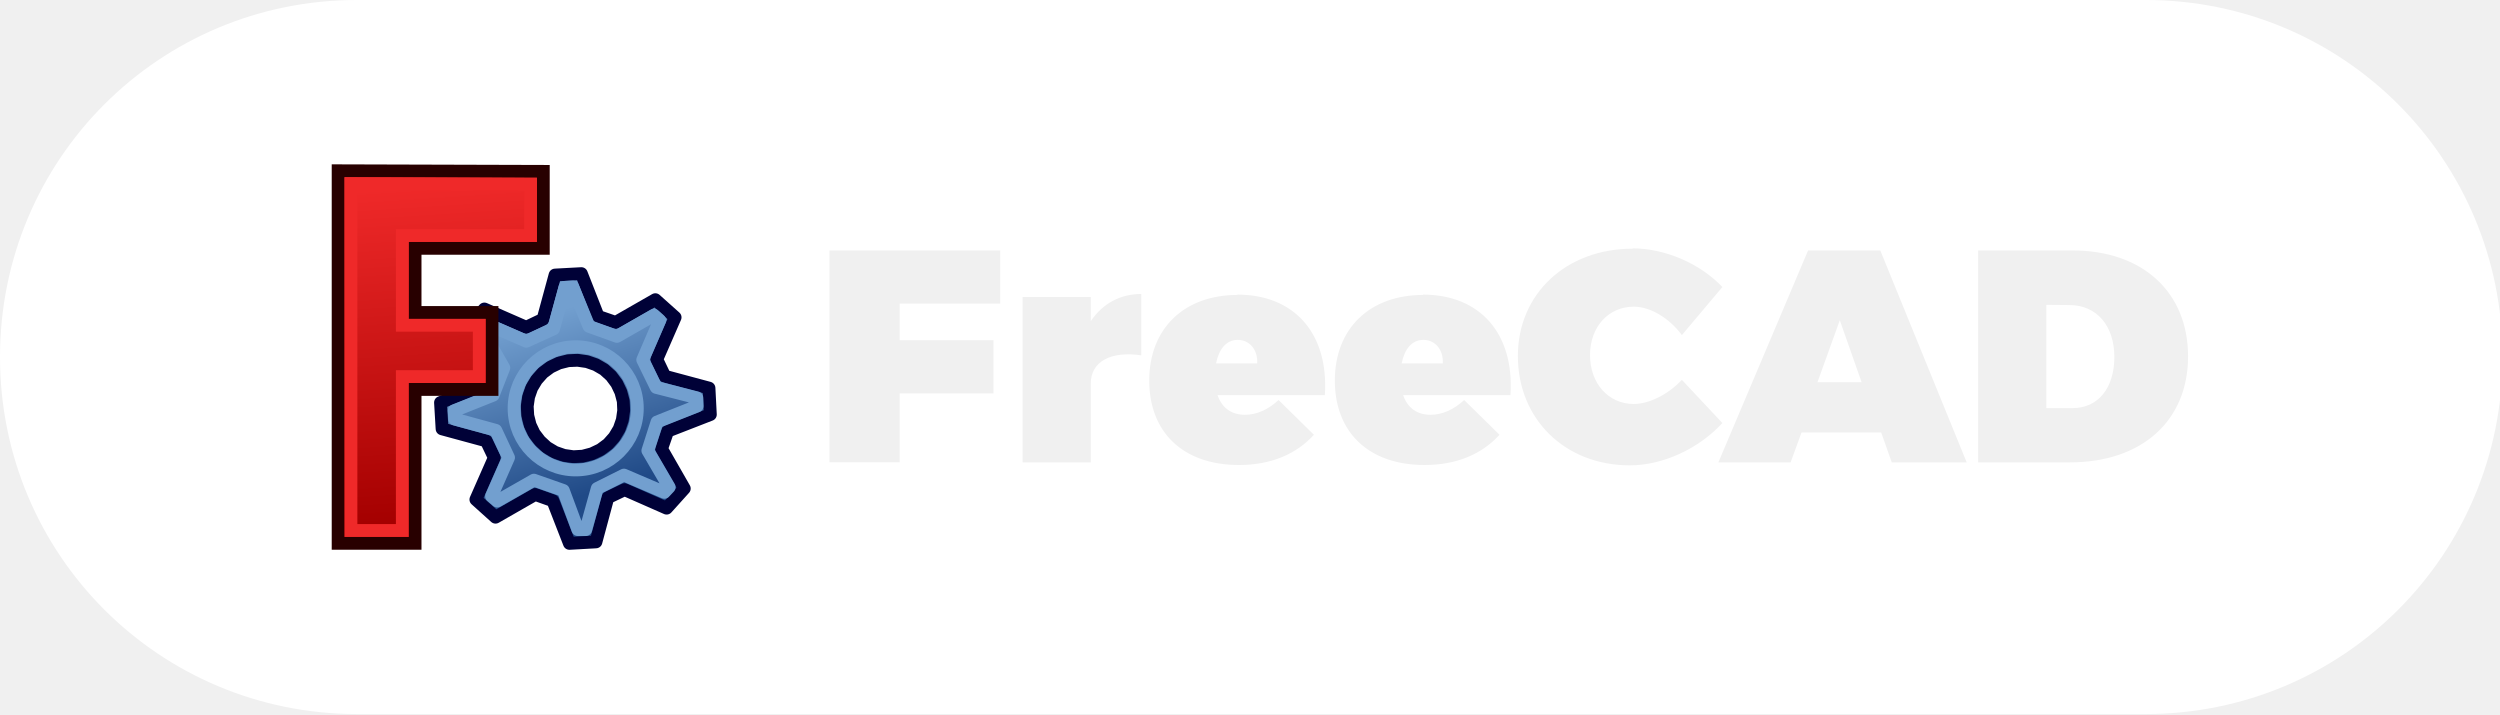
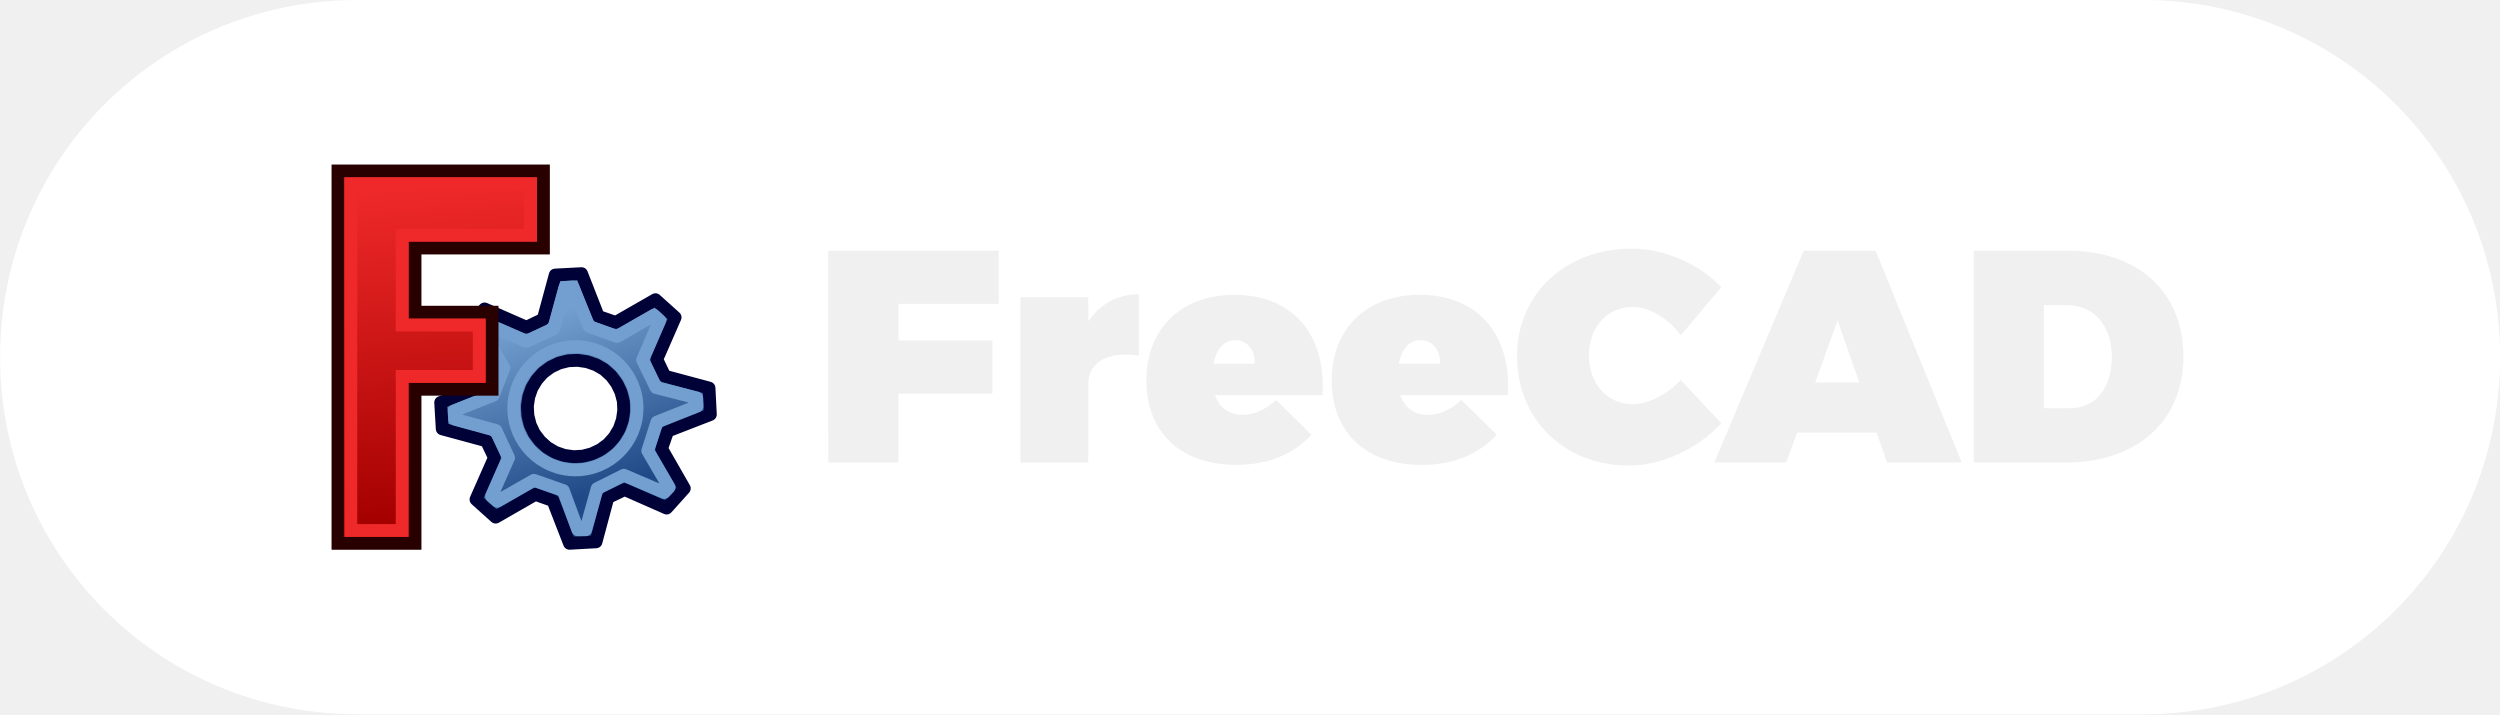
<svg xmlns="http://www.w3.org/2000/svg" width="140" height="40" version="1.1" viewBox="0 0 37.042 10.583">
  <defs>
-     <linearGradient id="b" x1="-147" x2="-157" y1="58.3" y2="26.5" gradientTransform="matrix(.0817 0 0 .0817 20.9 2.5)" gradientUnits="userSpaceOnUse">
+     <linearGradient id="linearGradient954" x1="-146.74" x2="-157.32" y1="58.262" y2="26.521" gradientTransform="matrix(6.9077,0,0,6.9077,-4100,1055.2)" gradientUnits="userSpaceOnUse">
      <stop stop-color="#204a87" offset="0" />
      <stop stop-color="#729fcf" offset="1" />
    </linearGradient>
-     <linearGradient id="a" x1="-207" x2="-211" y1="68.8" y2="7.71" gradientTransform="matrix(.0809 0 0 .0809 22.6 2.19)" gradientUnits="userSpaceOnUse">
+     <linearGradient id="linearGradient956" x1="-206.7" x2="-211.4" y1="68.842" y2="7.711" gradientTransform="matrix(6.843,0,0,6.843,-3961.1,1029.7)" gradientUnits="userSpaceOnUse">
      <stop stop-color="#a40000" offset="0" />
      <stop stop-color="#ef2929" offset="1" />
    </linearGradient>
  </defs>
-   <path d="m5.29-3.28e-4c-2.93 0-5.29 2.36-5.29 5.29 0 2.93 2.36 5.29 5.29 5.29h26.5c2.93 0 5.29-2.36 5.29-5.29 0-2.93-2.36-5.29-5.29-5.29zm18.9 3.68c0.479 0 1 0.224 1.33 0.573l-0.6 0.712c-0.188-0.255-0.47-0.421-0.712-0.421-0.376 0-0.649 0.3-0.649 0.717 0 0.421 0.273 0.725 0.649 0.725 0.224 0 0.506-0.139 0.712-0.358l0.6 0.64c-0.349 0.381-0.882 0.627-1.37 0.627-0.963 0-1.66-0.685-1.66-1.62 0-0.922 0.716-1.59 1.7-1.59zm-11.9 0.031h2.53v0.788h-1.49v0.542h1.39v0.788h-1.39v1.02h-1.04zm14.5 0h1.07l1.28 3.14h-1.11l-0.157-0.443h-1.18l-0.162 0.443h-1.07zm2.52 0h1.4c1.03 0 1.71 0.613 1.71 1.57 0 0.954-0.685 1.57-1.75 1.57h-1.36zm-12.4 0.645v0.909c-0.452-0.067-0.748 0.094-0.748 0.416v1.17h-1.01v-2.45h1.01v0.358c0.17-0.255 0.43-0.403 0.748-0.403zm1.42 0.009c0.855 0 1.36 0.582 1.3 1.49h-1.59c0.067 0.193 0.21 0.291 0.407 0.291 0.17 0 0.345-0.076 0.497-0.219l0.524 0.515c-0.26 0.287-0.636 0.448-1.11 0.448-0.837 0-1.33-0.493-1.33-1.25 0-0.775 0.519-1.27 1.31-1.27zm2.75 0c0.855 0 1.36 0.582 1.3 1.49h-1.59c0.067 0.193 0.21 0.291 0.407 0.291 0.17 0 0.345-0.076 0.497-0.219l0.524 0.515c-0.26 0.287-0.636 0.448-1.11 0.448-0.837 0-1.33-0.493-1.33-1.25 0-0.775 0.519-1.27 1.31-1.27zm9.24 0.152v1.53h0.39c0.376 0 0.618-0.296 0.618-0.757 0-0.466-0.264-0.77-0.667-0.77zm-3.06 0.228-0.331 0.918h0.654zm-8.92 0.291c-0.175 0-0.282 0.144-0.322 0.349h0.609c0.013-0.201-0.112-0.349-0.287-0.349zm2.75 0c-0.175 0-0.282 0.144-0.322 0.349h0.609c0.013-0.201-0.112-0.349-0.287-0.349z" fill="#fff" stroke-width=".891" style="paint-order:normal" />
-   <g stroke-linecap="round" stroke-linejoin="round" stroke-width=".19">
-     <path d="m9.71 4.44-0.588 0.337-0.26-0.09-0.248-0.633-0.39 0.021-0.178 0.655-0.249 0.119-0.62-0.271-0.262 0.291 0.337 0.588-0.092 0.259-0.633 0.248 0.023 0.39 0.655 0.178 0.119 0.249-0.273 0.62 0.291 0.262 0.588-0.337 0.261 0.093 0.246 0.632 0.393-0.022 0.176-0.655 0.249-0.119 0.622 0.274 0.262-0.291-0.337-0.588 0.091-0.262 0.632-0.246-0.02-0.392-0.655-0.176-0.119-0.249 0.272-0.623zm-0.881 0.964 0.121 0.07 0.105 0.095 0.084 0.113 0.06 0.126 0.036 0.136 0.006 0.139-0.02 0.139-0.046 0.132-0.073 0.122-0.092 0.103-0.113 0.084-0.126 0.06l-0.136 0.036-0.14 0.008-0.139-0.02-0.132-0.046-0.122-0.073-0.102-0.094-0.085-0.111-0.06-0.126-0.035-0.138-0.008-0.14 0.02-0.139 0.046-0.132 0.072-0.12 0.093-0.105 0.113-0.084 0.126-0.06 0.138-0.035 0.139-0.006 0.139 0.02 0.132 0.046z" fill="url(#b)" fill-rule="evenodd" stroke="#000137" />
-     <path d="m9.69 4.67-0.549 0.314-0.414-0.149-0.241-0.583-0.116 0.006-0.168 0.614-0.404 0.184-0.572-0.249-0.077 0.088 0.316 0.555-0.158 0.405-0.577 0.23 0.007 0.124 0.609 0.167 0.189 0.404-0.252 0.571 0.085 0.073 0.543-0.31 0.436 0.153 0.215 0.58h0.117l0.17-0.61 0.396-0.198 0.598 0.256 0.072-0.077-0.316-0.541 0.136-0.425 0.594-0.236-0.004-0.122-0.602-0.154-0.2-0.409 0.252-0.585z" fill="none" stroke="#729fcf" />
-     <circle cx="8.53" cy="6.05" r=".913" fill="none" stroke="#729fcf" stroke-dashoffset="6" />
+   <g transform="matrix(.73278 0 0 .73278 -282.07 -84.832)" stroke-width="1.413">
+     <g transform="matrix(.85156 0 0 .85156 56.981 19.2)">
+       <path d="m393.6 113.4c-4.698 0-8.48 3.782-8.48 8.48 0 4.698 3.782 8.48 8.48 8.48h42.401c4.698 0 8.48-3.782 8.48-8.48 0-4.698-3.782-8.48-8.48-8.48zm30.264 5.904c0.768 0 1.608 0.359 2.124 0.918l-0.961 1.141c-0.301-0.409-0.753-0.675-1.141-0.675-0.603 0-1.041 0.481-1.041 1.148 0 0.674 0.438 1.162 1.041 1.162 0.359 0 0.811-0.222 1.141-0.574l0.961 1.026c-0.56 0.61-1.413 1.005-2.188 1.005-1.542 0-2.662-1.098-2.662-2.597 0-1.478 1.148-2.554 2.726-2.554zm-19.08 0.05h4.047v1.262h-2.382v0.869h2.232v1.262h-2.232v1.636h-1.664zm23.161 0h1.708l2.045 5.029h-1.772l-0.251-0.711h-1.887l-0.259 0.711h-1.707zm4.038 0h2.246c1.657 0 2.733 0.983 2.733 2.511 0 1.528-1.098 2.518-2.798 2.518h-2.181zm-19.825 1.033v1.456c-0.725-0.108-1.198 0.151-1.198 0.667v1.873h-1.614v-3.924h1.614v0.574c0.273-0.409 0.689-0.646 1.198-0.646zm2.275 0.014c1.37 0 2.174 0.932 2.088 2.382h-2.554c0.108 0.308 0.337 0.466 0.653 0.466 0.273 0 0.552-0.122 0.796-0.352l0.84 0.825c-0.416 0.459-1.019 0.717-1.78 0.717-1.342 0-2.138-0.789-2.138-2.002 0-1.241 0.832-2.037 2.095-2.037zm4.4 0c1.37 0 2.174 0.932 2.088 2.382h-2.554c0.108 0.308 0.337 0.466 0.653 0.466 0.273 0 0.552-0.122 0.796-0.352l0.84 0.825c-0.416 0.459-1.019 0.717-1.78 0.717-1.342 0-2.138-0.789-2.138-2.002 0-1.241 0.832-2.037 2.095-2.037zm14.815 0.244v2.447h0.624c0.603 0 0.99-0.474 0.99-1.213 0-0.746-0.423-1.234-1.069-1.234zm-4.899 0.366-0.531 1.471h1.048zm-14.301 0.466c-0.28 0-0.452 0.23-0.517 0.56h0.976c0.022-0.323-0.179-0.56-0.459-0.56zm4.4 0c-0.28 0-0.452 0.23-0.517 0.56h0.976c0.021-0.323-0.179-0.56-0.459-0.56z" fill="#fff" stroke-width="1.428" style="paint-order:normal" />
+       <g transform="matrix(.01895 0 0 .01895 496.38 97.405)" stroke-width="16.089">
+         <g stroke-linecap="round" stroke-linejoin="round">
+           <path d="m-5050.1 1219.6-49.724 28.528-21.957-7.619-20.949-53.543-32.952 1.734-15.032 55.363-21.037 10.073-52.469-22.952-22.165 24.628 28.528 49.724-7.796 21.891-53.539 20.952 1.915 33.016 55.364 15.032 10.073 21.037-23.129 52.405 24.628 22.162 49.724-28.528 22.067 7.862 20.772 53.472 33.196-1.855 14.856-55.427 21.037-10.073 52.581 23.192 22.162-24.627-28.529-49.724 7.683-22.131 53.476-20.776-1.673-33.128-55.427-14.856-10.075-21.037 23.019-52.646zm-74.47 81.539 10.207 5.922 8.841 8.018 7.082 9.569 5.093 10.638 3.01 11.468 0.488 11.755-1.703 11.747-3.874 11.156-6.163 10.319-7.778 8.732-9.568 7.078-10.638 5.093-11.469 3.01-11.818 0.668-11.752-1.703-11.152-3.874-10.32-6.163-8.668-7.953-7.145-9.392-5.093-10.638-2.919-11.645-0.668-11.819 1.702-11.748 3.874-11.155 6.099-10.143 7.842-8.908 9.568-7.078 10.638-5.093 11.646-2.919 11.754-0.488 11.748 1.703 11.155 3.874z" fill="url(#linearGradient954)" fill-rule="evenodd" stroke="#000137" />
+           <path d="m-5051.9 1239.1-46.41 26.589-34.992-12.585-20.377-49.343-9.848 0.514-14.175 51.901-34.159 15.579-48.376-21.028-6.477 7.416 26.714 46.926-13.387 34.287-48.826 19.471 0.574 10.483 51.511 14.117 15.966 34.159-21.314 48.319 7.157 6.218 45.893-26.2 36.902 12.931 18.149 49.027h9.866l14.344-51.569 33.512-16.744 50.547 21.63 6.09-6.507-26.716-45.764 11.478-35.926 50.192-19.957-0.334-10.326-50.924-13.053-16.872-34.548 21.341-49.441z" fill="none" stroke="#729fcf" />
+           <circle cx="-5150.4" cy="1355.6" r="77.199" fill="none" stroke="#729fcf" stroke-dashoffset="6" />
+         </g>
+         <path d="m-5447.9 1058.3v466.58h96.534v-193.07h96.534v-96.534h-96.534v-80.444h160.89v-96.534z" fill="url(#linearGradient956)" fill-rule="evenodd" stroke="#280000" />
+         <path d="m-5431.8 1074.4v434.4h64.354v-193.07h96.535v-64.357h-96.535v-112.62h160.89v-64.354z" fill="none" stroke="#ef2929" />
+       </g>
+     </g>
  </g>
-   <path d="m5.01 2.53v5.52h1.14v-2.28h1.14v-1.14h-1.14v-0.951h1.9v-1.14z" fill="url(#a)" fill-rule="evenodd" stroke="#280000" stroke-width=".19" />
-   <path d="m5.2 2.72v5.14h0.761v-2.28h1.14v-0.761h-1.14v-1.33h1.9v-0.761z" fill="none" stroke="#ef2929" stroke-width=".19" />
</svg>
